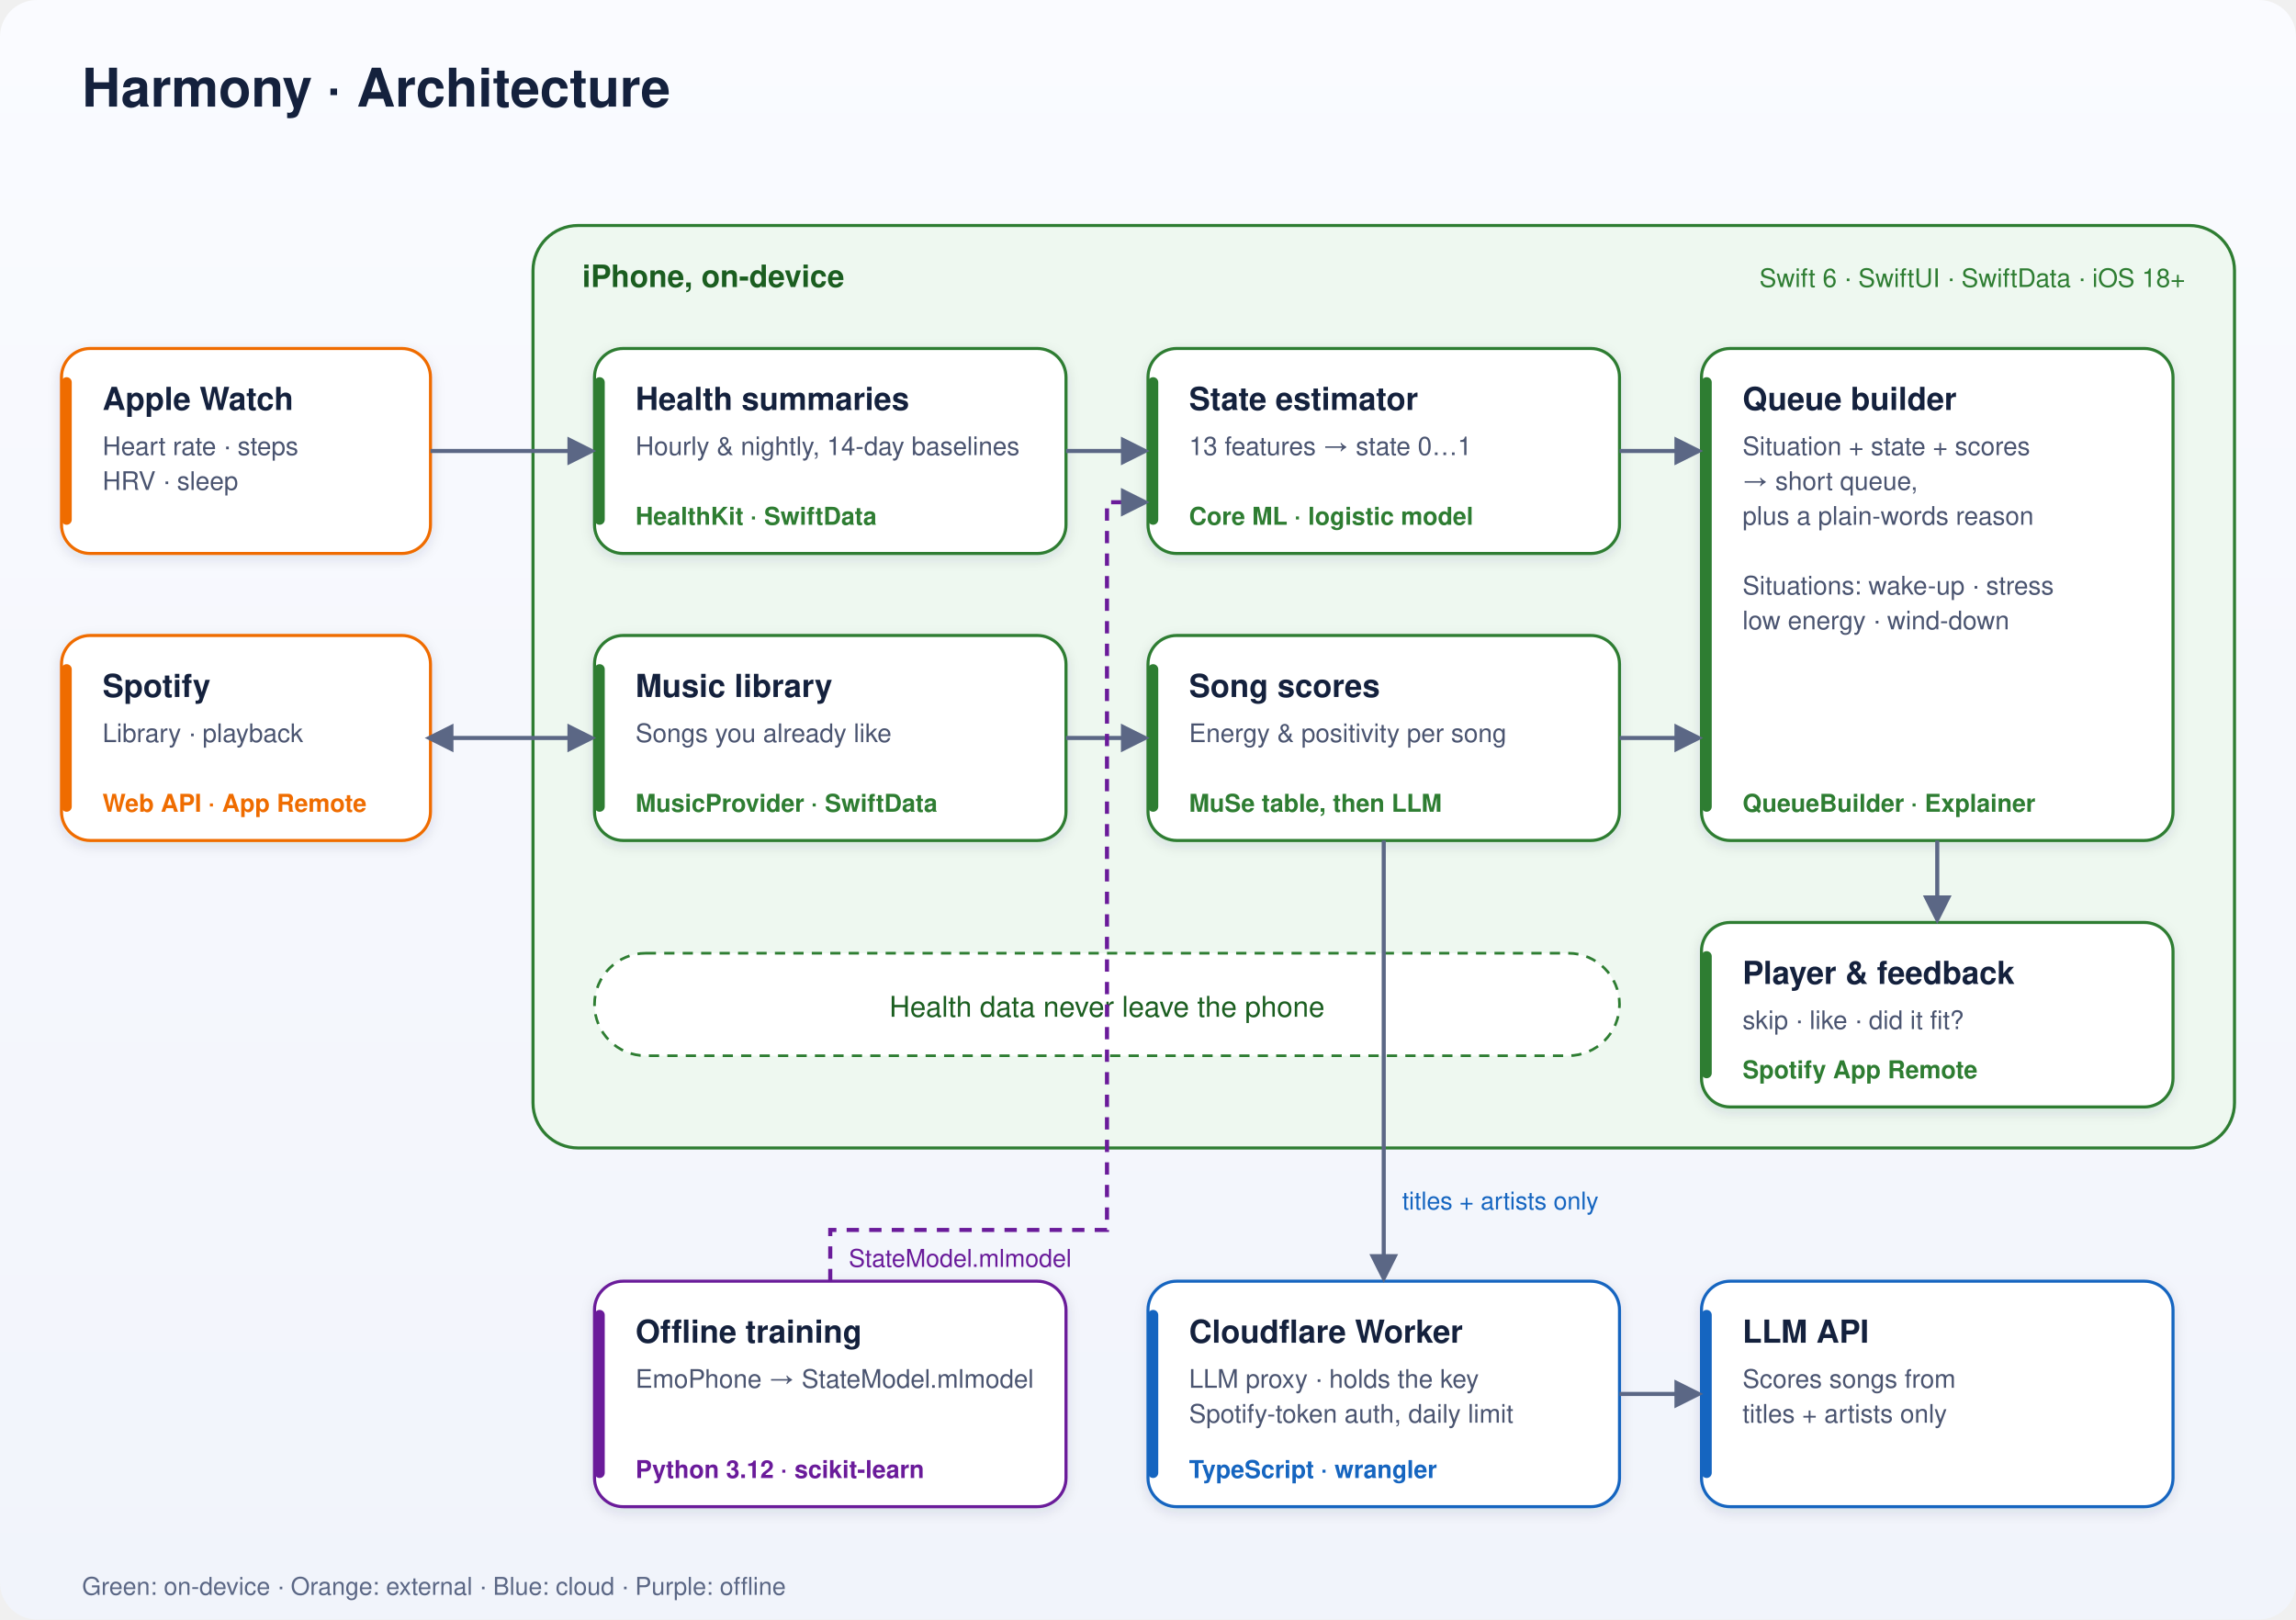
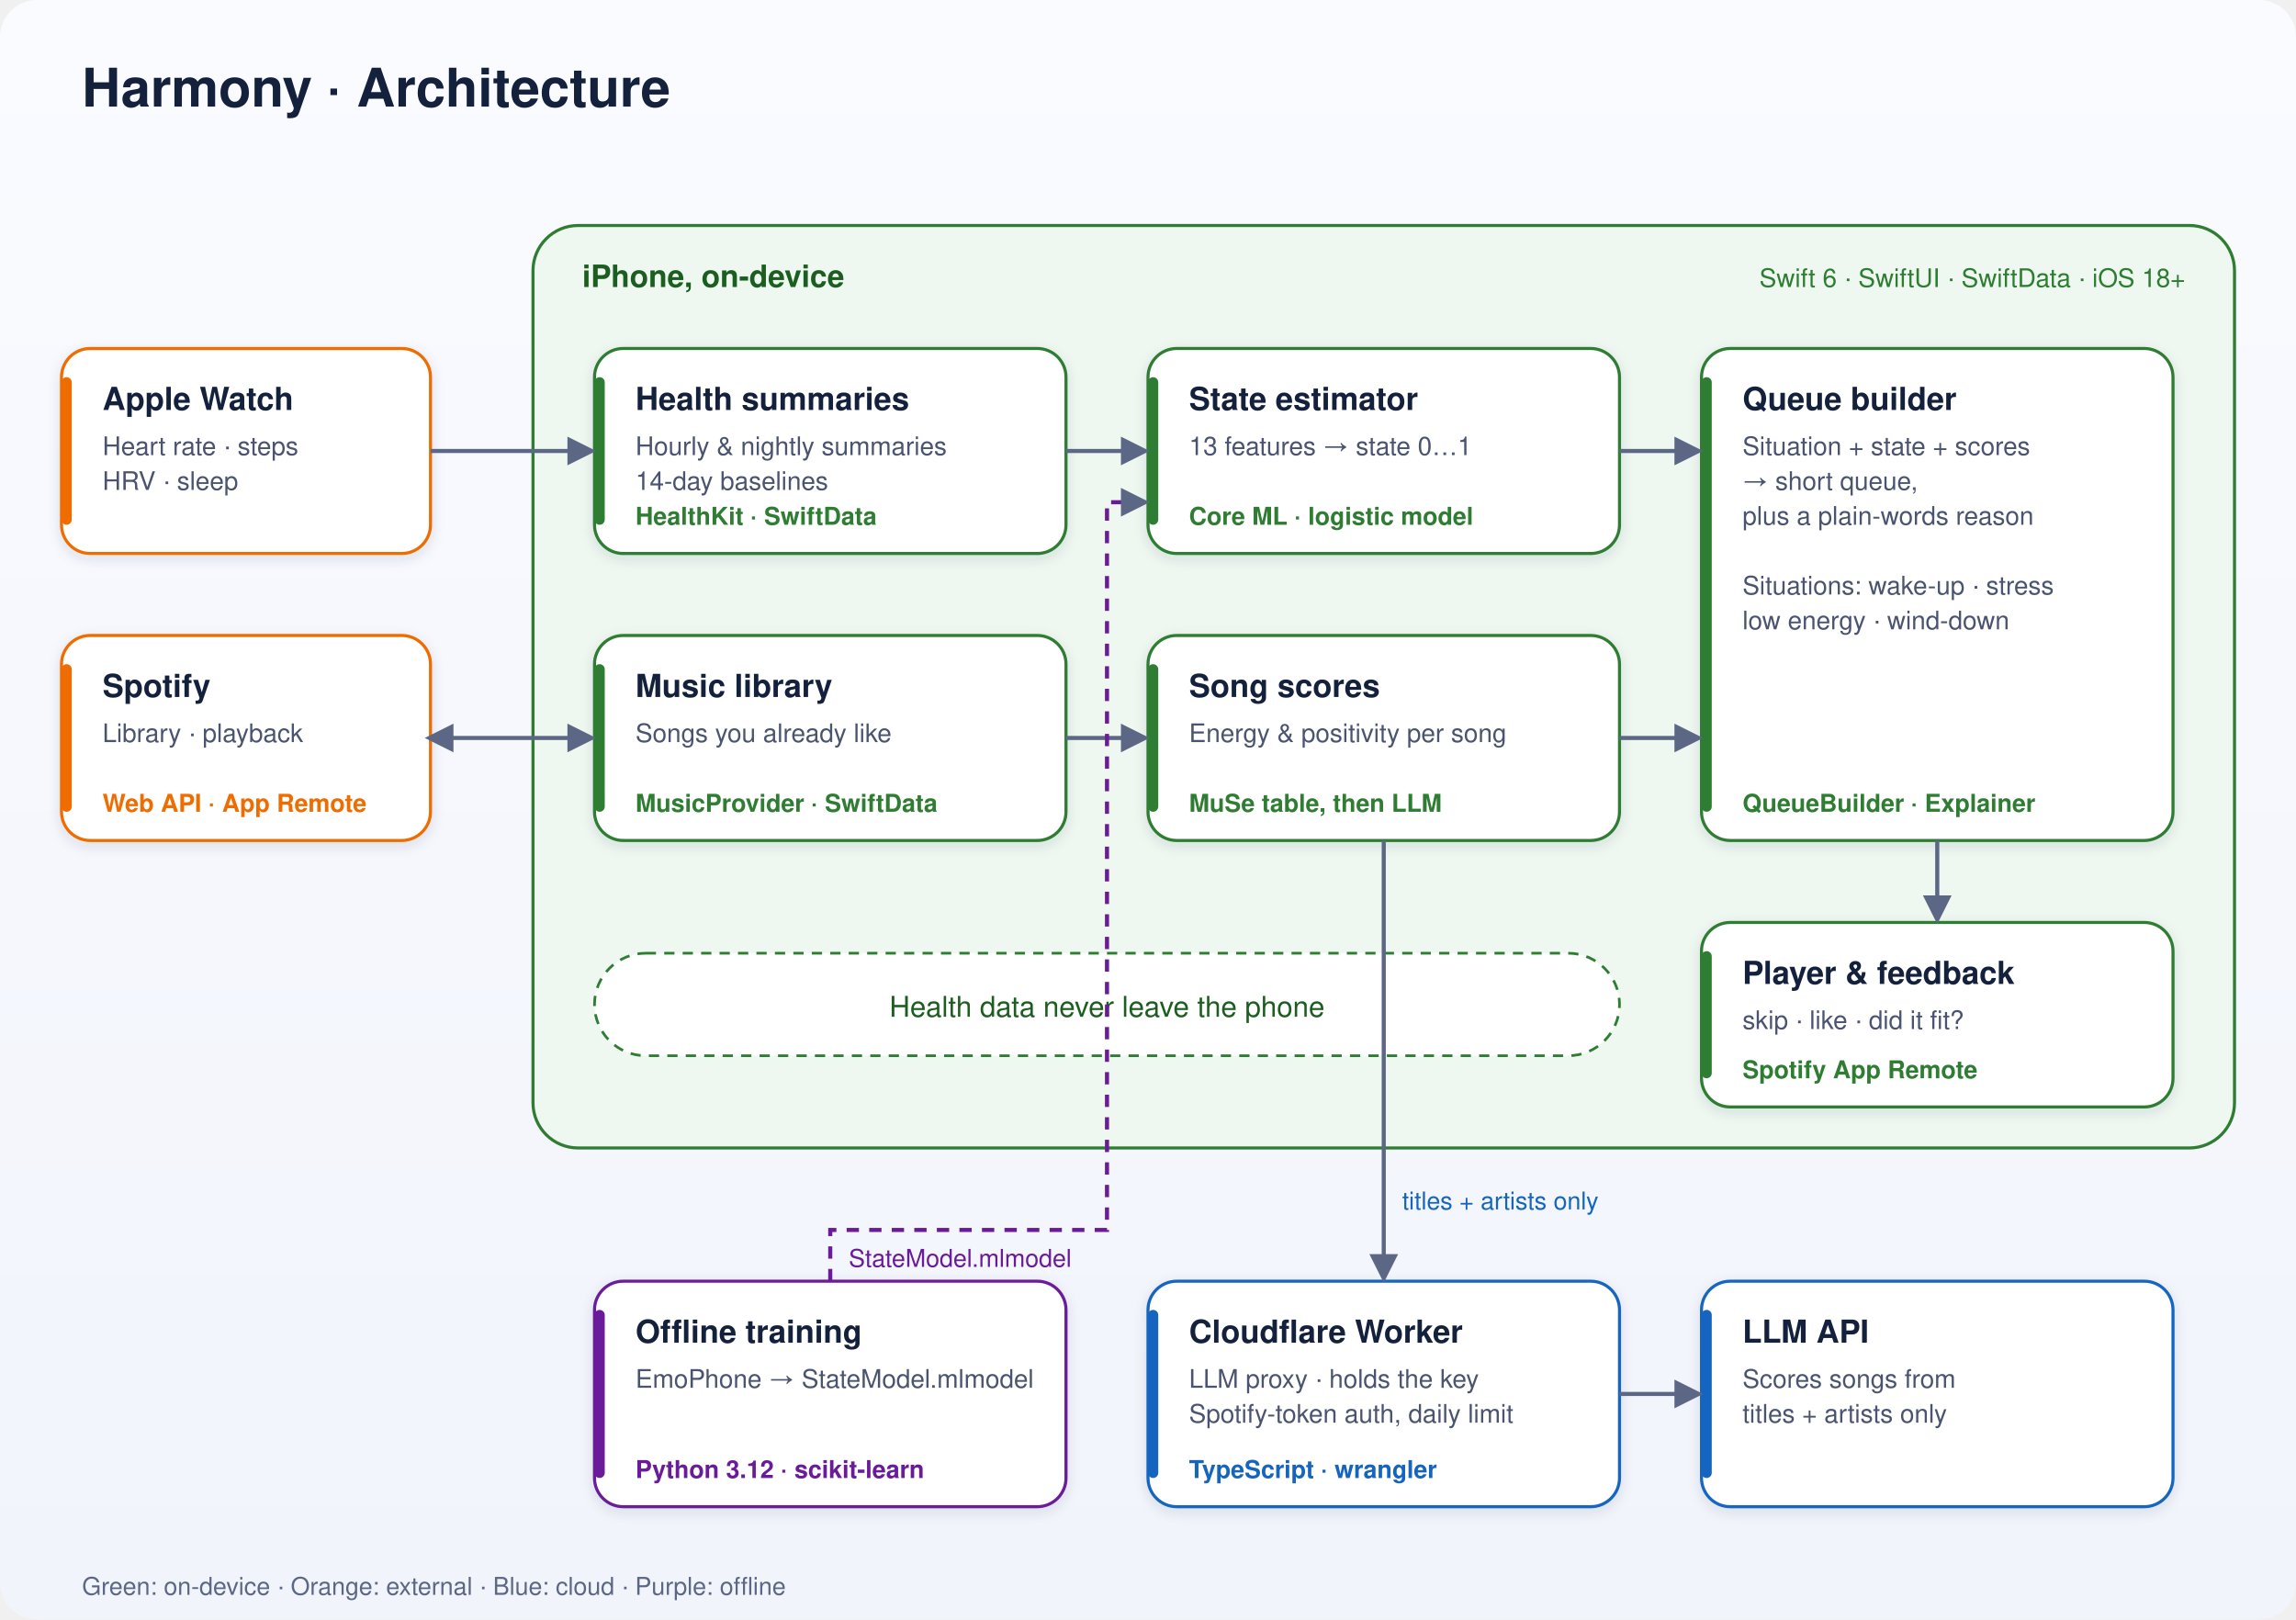
<svg xmlns="http://www.w3.org/2000/svg" viewBox="0 0 1120 790" width="1120" height="790" font-family="-apple-system, Helvetica, Arial, sans-serif">
  <defs>
    <linearGradient id="bg" x1="0" y1="0" x2="0" y2="1">
      <stop offset="0" stop-color="#fafbff" />
      <stop offset="1" stop-color="#f1f4fb" />
    </linearGradient>
    <filter id="sh" x="-10%" y="-10%" width="120%" height="130%">
      <feDropShadow dx="0" dy="2" stdDeviation="3" flood-color="#1b2a4a" flood-opacity="0.12" />
    </filter>
    <marker id="ar" viewBox="0 0 10 10" refX="8" refY="5" markerWidth="7" markerHeight="7" orient="auto-start-reverse">
      <path d="M0,0 L10,5 L0,10 z" fill="#5b6785" />
    </marker>
  </defs>
  <rect width="1120" height="790" rx="18" fill="url(#bg)" />
  <text x="40" y="52" font-size="26" font-weight="700" fill="#14213d">Harmony · Architecture</text>
  <rect x="260" y="110" width="830" height="450" rx="22" fill="#eef8f0" stroke="#2e7d32" stroke-width="1.5" />
  <text x="284" y="140" font-size="15" font-weight="700" fill="#1b5e20">iPhone, on-device</text>
  <text x="1066" y="140" font-size="12.5" text-anchor="end" fill="#2e7d32">Swift 6 · SwiftUI · SwiftData · iOS 18+</text>
  <rect x="30" y="170" width="180" height="100" rx="14" fill="#ffffff" stroke="#ef6c00" stroke-width="1.5" filter="url(#sh)" />
  <rect x="30" y="184" width="5" height="72" rx="2.5" fill="#ef6c00" />
  <text x="50" y="200" font-size="15.5" font-weight="700" fill="#14213d">Apple Watch</text>
  <text x="50" y="222" font-size="12.5" fill="#4a5470">Heart rate · steps</text>
  <text x="50" y="239" font-size="12.5" fill="#4a5470">HRV · sleep</text>
  <rect x="30" y="310" width="180" height="100" rx="14" fill="#ffffff" stroke="#ef6c00" stroke-width="1.5" filter="url(#sh)" />
  <rect x="30" y="324" width="5" height="72" rx="2.5" fill="#ef6c00" />
  <text x="50" y="340" font-size="15.5" font-weight="700" fill="#14213d">Spotify</text>
  <text x="50" y="362" font-size="12.5" fill="#4a5470">Library · playback</text>
  <text x="50" y="396" font-size="12" font-weight="600" fill="#ef6c00">Web API · App Remote</text>
  <rect x="290" y="170" width="230" height="100" rx="14" fill="#ffffff" stroke="#2e7d32" stroke-width="1.5" filter="url(#sh)" />
  <rect x="290" y="184" width="5" height="72" rx="2.5" fill="#2e7d32" />
  <text x="310" y="200" font-size="15.5" font-weight="700" fill="#14213d">Health summaries</text>
-   <text x="310" y="222" font-size="12.5" fill="#4a5470">Hourly &amp; nightly, 14-day baselines</text>
+   <text x="310" y="222" font-size="12.5" fill="#4a5470">Hourly &amp; nightly summaries</text>
+   <text x="310" y="239" font-size="12.5" fill="#4a5470">14-day baselines</text>
  <text x="310" y="256" font-size="12" font-weight="600" fill="#2e7d32">HealthKit · SwiftData</text>
  <rect x="560" y="170" width="230" height="100" rx="14" fill="#ffffff" stroke="#2e7d32" stroke-width="1.5" filter="url(#sh)" />
  <rect x="560" y="184" width="5" height="72" rx="2.5" fill="#2e7d32" />
  <text x="580" y="200" font-size="15.5" font-weight="700" fill="#14213d">State estimator</text>
  <text x="580" y="222" font-size="12.5" fill="#4a5470">13 features → state 0…1</text>
  <text x="580" y="256" font-size="12" font-weight="600" fill="#2e7d32">Core ML · logistic model</text>
  <rect x="290" y="310" width="230" height="100" rx="14" fill="#ffffff" stroke="#2e7d32" stroke-width="1.5" filter="url(#sh)" />
  <rect x="290" y="324" width="5" height="72" rx="2.5" fill="#2e7d32" />
  <text x="310" y="340" font-size="15.5" font-weight="700" fill="#14213d">Music library</text>
  <text x="310" y="362" font-size="12.5" fill="#4a5470">Songs you already like</text>
  <text x="310" y="396" font-size="12" font-weight="600" fill="#2e7d32">MusicProvider · SwiftData</text>
  <rect x="560" y="310" width="230" height="100" rx="14" fill="#ffffff" stroke="#2e7d32" stroke-width="1.5" filter="url(#sh)" />
  <rect x="560" y="324" width="5" height="72" rx="2.5" fill="#2e7d32" />
  <text x="580" y="340" font-size="15.5" font-weight="700" fill="#14213d">Song scores</text>
  <text x="580" y="362" font-size="12.5" fill="#4a5470">Energy &amp; positivity per song</text>
  <text x="580" y="396" font-size="12" font-weight="600" fill="#2e7d32">MuSe table, then LLM</text>
  <rect x="830" y="170" width="230" height="240" rx="14" fill="#ffffff" stroke="#2e7d32" stroke-width="1.5" filter="url(#sh)" />
  <rect x="830" y="184" width="5" height="212" rx="2.5" fill="#2e7d32" />
  <text x="850" y="200" font-size="15.5" font-weight="700" fill="#14213d">Queue builder</text>
  <text x="850" y="222" font-size="12.5" fill="#4a5470">Situation + state + scores</text>
  <text x="850" y="239" font-size="12.5" fill="#4a5470">→ short queue,</text>
  <text x="850" y="256" font-size="12.5" fill="#4a5470">plus a plain-words reason</text>
  <text x="850" y="273" font-size="12.5" fill="#4a5470" />
  <text x="850" y="290" font-size="12.5" fill="#4a5470">Situations: wake-up · stress</text>
  <text x="850" y="307" font-size="12.5" fill="#4a5470">low energy · wind-down</text>
  <text x="850" y="396" font-size="12" font-weight="600" fill="#2e7d32">QueueBuilder · Explainer</text>
  <rect x="830" y="450" width="230" height="90" rx="14" fill="#ffffff" stroke="#2e7d32" stroke-width="1.5" filter="url(#sh)" />
  <rect x="830" y="464" width="5" height="62" rx="2.5" fill="#2e7d32" />
  <text x="850" y="480" font-size="15.5" font-weight="700" fill="#14213d">Player &amp; feedback</text>
  <text x="850" y="502" font-size="12.5" fill="#4a5470">skip · like · did it fit?</text>
  <text x="850" y="526" font-size="12" font-weight="600" fill="#2e7d32">Spotify App Remote</text>
  <rect x="290" y="465" width="500" height="50" rx="25" fill="#ffffff" stroke="#2e7d32" stroke-dasharray="5 4" stroke-width="1.3" />
  <text x="540" y="496" font-size="14" text-anchor="middle" fill="#1b5e20">Health data never leave the phone</text>
  <rect x="290" y="625" width="230" height="110" rx="14" fill="#ffffff" stroke="#6a1b9a" stroke-width="1.5" filter="url(#sh)" />
  <rect x="290" y="639" width="5" height="82" rx="2.5" fill="#6a1b9a" />
  <text x="310" y="655" font-size="15.5" font-weight="700" fill="#14213d">Offline training</text>
  <text x="310" y="677" font-size="12.5" fill="#4a5470">EmoPhone → StateModel.mlmodel</text>
  <text x="310" y="721" font-size="12" font-weight="600" fill="#6a1b9a">Python 3.12 · scikit-learn</text>
  <rect x="560" y="625" width="230" height="110" rx="14" fill="#ffffff" stroke="#1565c0" stroke-width="1.5" filter="url(#sh)" />
  <rect x="560" y="639" width="5" height="82" rx="2.5" fill="#1565c0" />
  <text x="580" y="655" font-size="15.5" font-weight="700" fill="#14213d">Cloudflare Worker</text>
  <text x="580" y="677" font-size="12.5" fill="#4a5470">LLM proxy · holds the key</text>
  <text x="580" y="694" font-size="12.5" fill="#4a5470">Spotify-token auth, daily limit</text>
  <text x="580" y="721" font-size="12" font-weight="600" fill="#1565c0">TypeScript · wrangler</text>
  <rect x="830" y="625" width="230" height="110" rx="14" fill="#ffffff" stroke="#1565c0" stroke-width="1.5" filter="url(#sh)" />
  <rect x="830" y="639" width="5" height="82" rx="2.5" fill="#1565c0" />
  <text x="850" y="655" font-size="15.5" font-weight="700" fill="#14213d">LLM API</text>
  <text x="850" y="677" font-size="12.5" fill="#4a5470">Scores songs from</text>
  <text x="850" y="694" font-size="12.5" fill="#4a5470">titles + artists only</text>
  <path d="M210,220 H288" fill="none" stroke="#5b6785" stroke-width="2" marker-end="url(#ar)" />
  <path d="M210,360 H288" fill="none" stroke="#5b6785" stroke-width="2" marker-end="url(#ar)" marker-start="url(#ar)" />
  <path d="M520,220 H558" fill="none" stroke="#5b6785" stroke-width="2" marker-end="url(#ar)" />
  <path d="M790,220 H828" fill="none" stroke="#5b6785" stroke-width="2" marker-end="url(#ar)" />
  <path d="M520,360 H558" fill="none" stroke="#5b6785" stroke-width="2" marker-end="url(#ar)" />
  <path d="M790,360 H828" fill="none" stroke="#5b6785" stroke-width="2" marker-end="url(#ar)" />
  <path d="M945,410 V448" fill="none" stroke="#5b6785" stroke-width="2" marker-end="url(#ar)" />
  <path d="M675,410 V623" fill="none" stroke="#5b6785" stroke-width="2" marker-end="url(#ar)" />
  <path d="M790,680 H828" fill="none" stroke="#5b6785" stroke-width="2" marker-end="url(#ar)" />
  <path d="M405,625 V600 H540 V245 H558" fill="none" stroke="#6a1b9a" stroke-width="2" stroke-dasharray="6 5" marker-end="url(#ar)" />
  <text x="684" y="590" font-size="12" fill="#1565c0">titles + artists only</text>
  <text x="414" y="618" font-size="12" fill="#6a1b9a" transform="translate(0,0)">StateModel.mlmodel</text>
  <text x="40" y="778" font-size="12" fill="#5b6785">Green: on-device · Orange: external · Blue: cloud · Purple: offline</text>
</svg>
